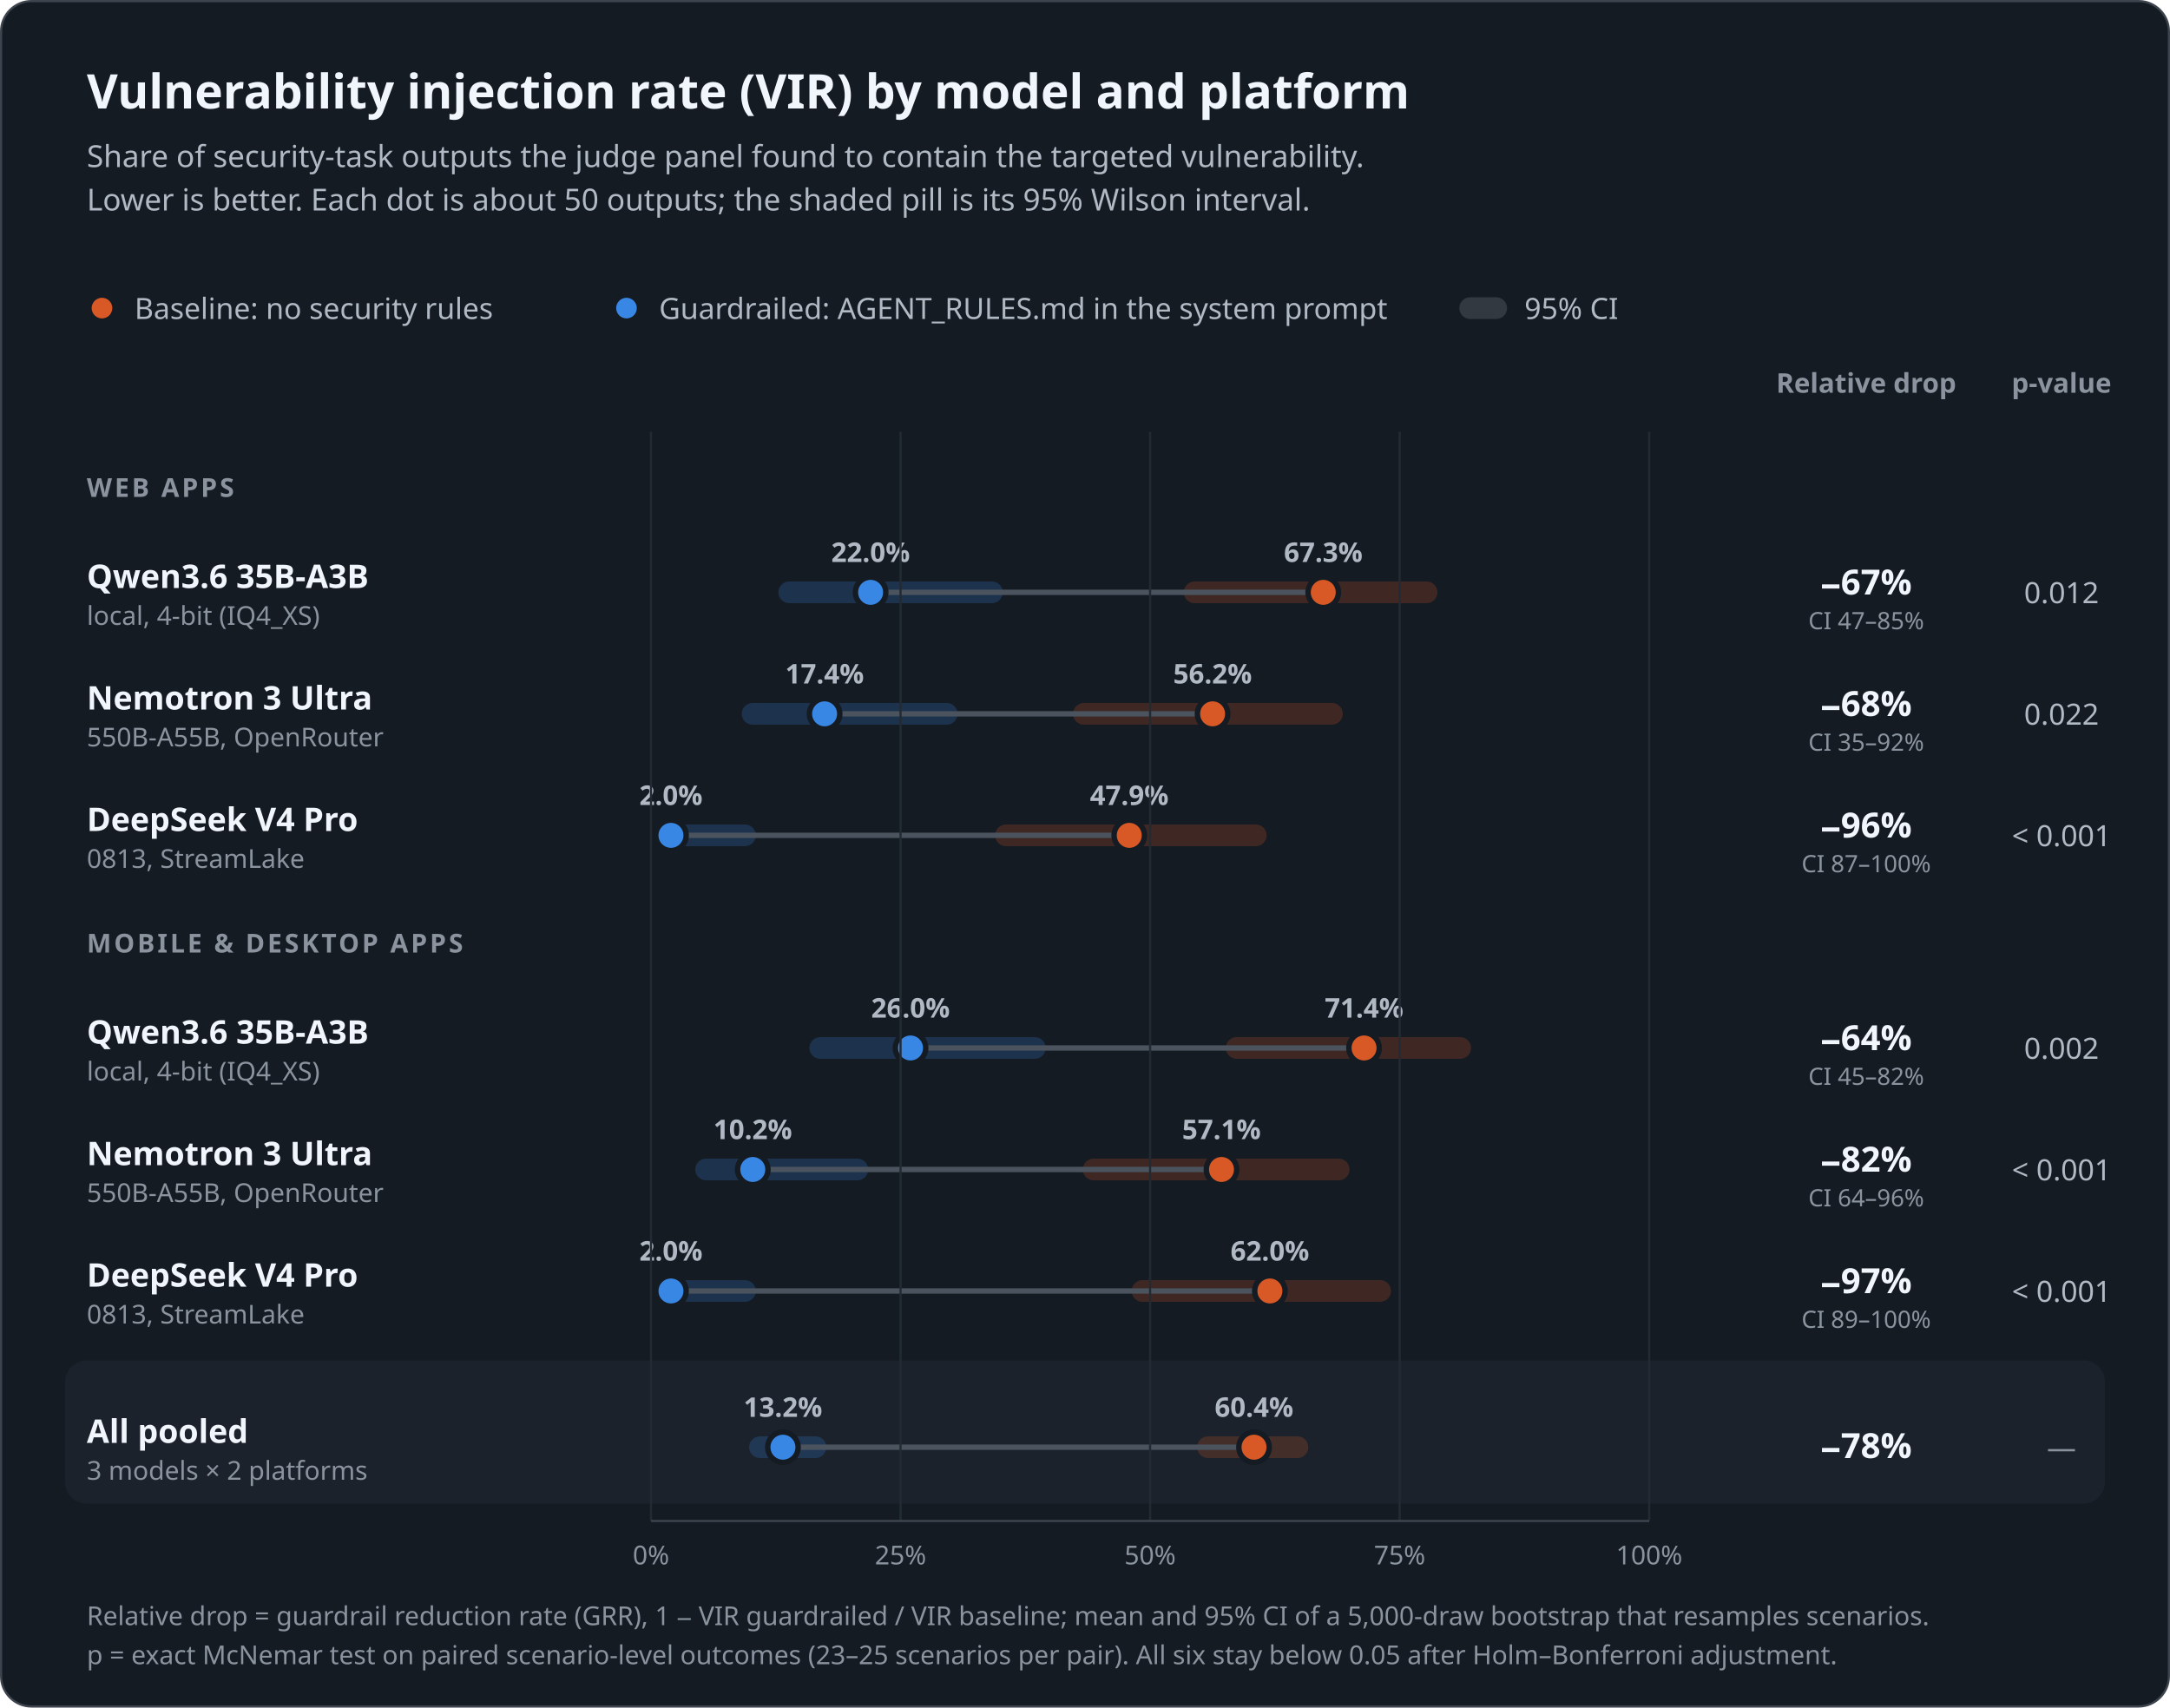
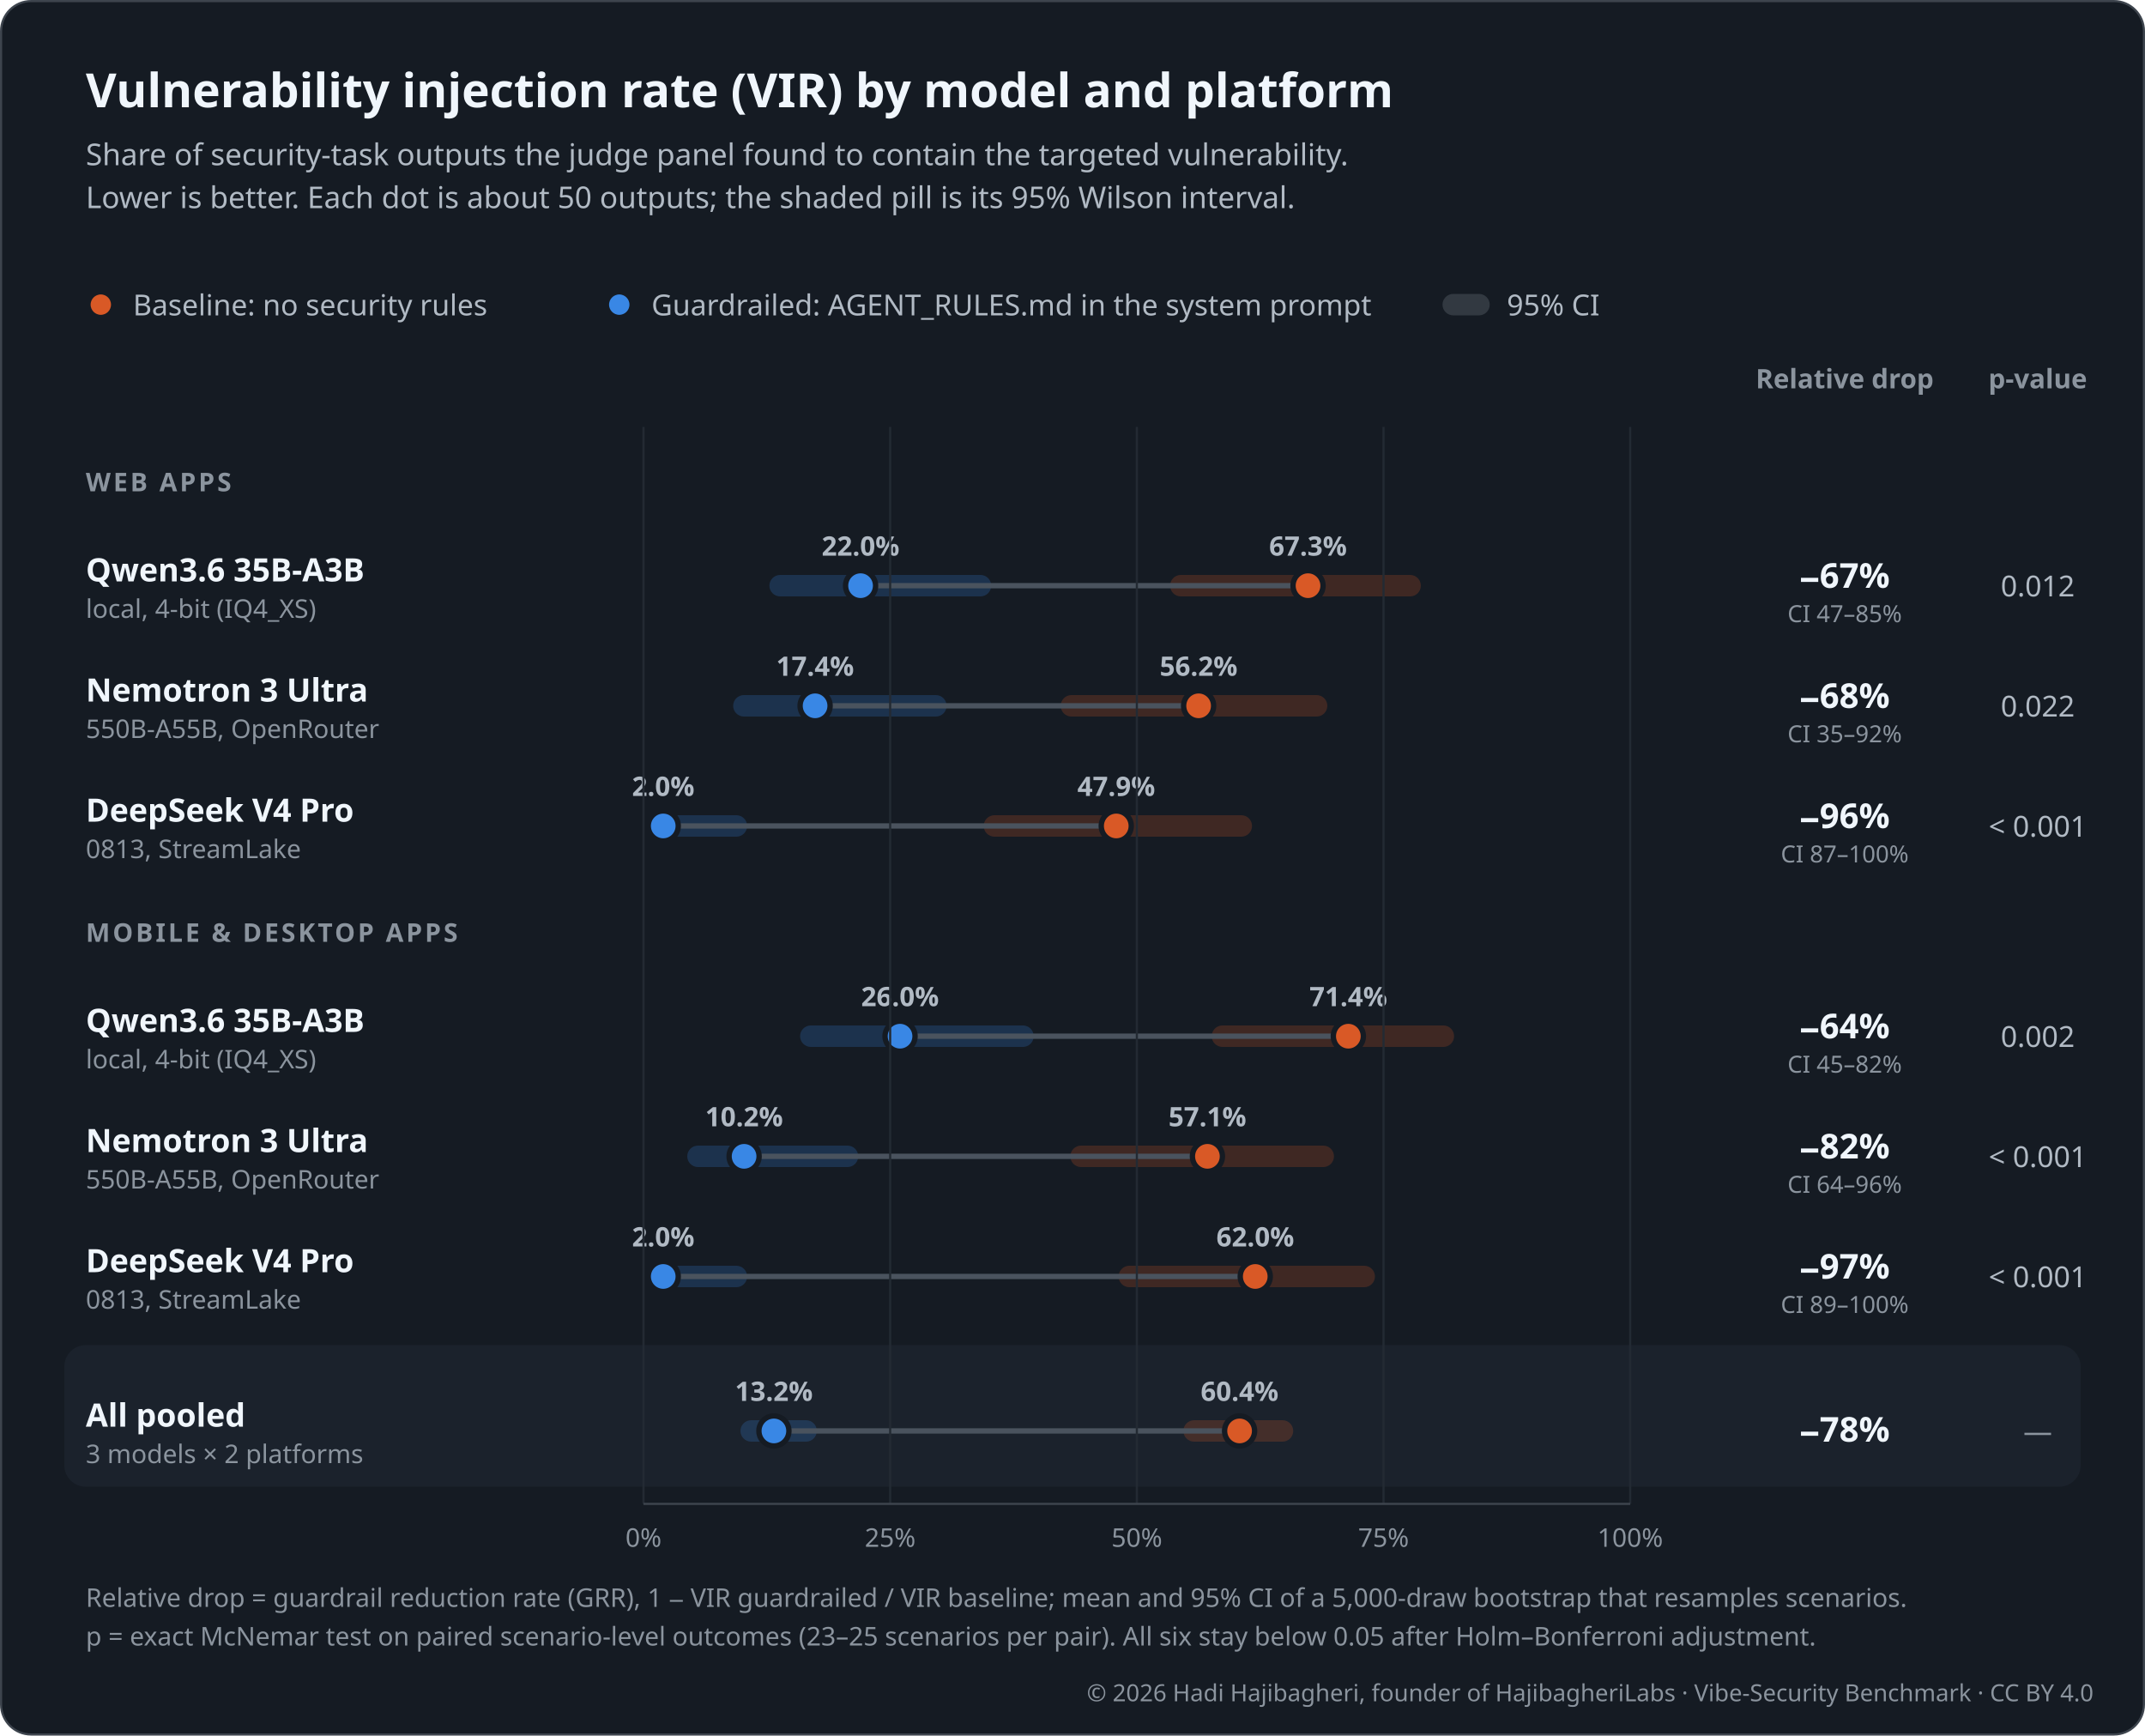
- <svg xmlns="http://www.w3.org/2000/svg" viewBox="0 0 1000 787" width="1000" height="787" role="img" aria-labelledby="t d" font-family="-apple-system, BlinkMacSystemFont, 'Segoe UI', 'Noto Sans', Helvetica, Arial, sans-serif">
-   <rect x="0.5" y="0.5" width="999" height="786" rx="14" fill="#151b23" stroke="#3d444d" stroke-width="1" />
+ <svg xmlns="http://www.w3.org/2000/svg" viewBox="0 0 1000 809" width="1000" height="809" role="img" aria-labelledby="t d" font-family="-apple-system, BlinkMacSystemFont, 'Segoe UI', 'Noto Sans', Helvetica, Arial, sans-serif">
+   <rect x="0.5" y="0.5" width="999" height="808" rx="14" fill="#151b23" stroke="#3d444d" stroke-width="1" />
  <text x="40.0" y="50.0" font-size="22" fill="#f0f6fc" font-weight="700">Vulnerability injection rate (VIR) by model and platform</text>
  <text x="40.0" y="77.0" font-size="14" fill="#b1bac4">Share of security-task outputs the judge panel found to contain the targeted vulnerability.</text>
  <text x="40.0" y="97.0" font-size="14" fill="#b1bac4">Lower is better. Each dot is about 50 outputs; the shaded pill is its 95% Wilson interval.</text>
  <circle cx="47.0" cy="142.0" r="6" fill="#d95926" stroke="#151b23" stroke-width="2.5" />
  <text x="62.0" y="147.0" font-size="13.5" fill="#b1bac4">Baseline: no security rules</text>
  <circle cx="288.7" cy="142.0" r="6" fill="#3987e5" stroke="#151b23" stroke-width="2.5" />
  <text x="303.7" y="147.0" font-size="13.5" fill="#b1bac4">Guardrailed: AGENT_RULES.md in the system prompt</text>
  <rect x="672.5" y="137.0" width="22.0" height="10.0" rx="5" fill="#8b949e" fill-opacity="0.25" />
  <text x="702.5" y="147.0" font-size="13.5" fill="#b1bac4">95% CI</text>
  <text x="860.0" y="181.0" font-size="12.5" fill="#8b949e" font-weight="700" text-anchor="middle">Relative drop</text>
  <text x="950.0" y="181.0" font-size="12.5" fill="#8b949e" font-weight="700" text-anchor="middle">p-value</text>
  <text x="40.0" y="229.0" font-size="12" fill="#8b949e" font-weight="700" letter-spacing="1.2">WEB APPS</text>
  <text x="40.0" y="271.0" font-size="15" fill="#f0f6fc" font-weight="600">Qwen3.6 35B-A3B</text>
  <text x="40.0" y="288.0" font-size="12" fill="#8b949e">local, 4-bit (IQ4_XS)</text>
  <rect x="545.5" y="268.0" width="116.9" height="10.0" rx="5" fill="#d95926" fill-opacity="0.22" />
  <rect x="358.7" y="268.0" width="103.4" height="10.0" rx="5" fill="#3987e5" fill-opacity="0.22" />
  <line x1="401.2" y1="273.0" x2="609.8" y2="273.0" stroke="#4a535e" stroke-width="2.5" stroke-linecap="round" />
  <circle cx="609.8" cy="273.0" r="7" fill="#d95926" stroke="#151b23" stroke-width="2.5" />
  <circle cx="401.2" cy="273.0" r="7" fill="#3987e5" stroke="#151b23" stroke-width="2.5" />
  <text x="609.8" y="259.0" font-size="12.5" fill="#b1bac4" font-weight="600" text-anchor="middle">67.3%</text>
  <text x="401.2" y="259.0" font-size="12.5" fill="#b1bac4" font-weight="600" text-anchor="middle">22.0%</text>
  <text x="860.0" y="274.0" font-size="16" fill="#f0f6fc" font-weight="700" text-anchor="middle">−67%</text>
  <text x="860.0" y="290.0" font-size="11" fill="#8b949e" text-anchor="middle">CI 47–85%</text>
  <text x="950.0" y="278.0" font-size="13.5" fill="#b1bac4" text-anchor="middle">0.012</text>
  <text x="40.0" y="327.0" font-size="15" fill="#f0f6fc" font-weight="600">Nemotron 3 Ultra</text>
  <text x="40.0" y="344.0" font-size="12" fill="#8b949e">550B-A55B, OpenRouter</text>
  <rect x="494.5" y="324.0" width="124.3" height="10.0" rx="5" fill="#d95926" fill-opacity="0.22" />
  <rect x="341.8" y="324.0" width="99.5" height="10.0" rx="5" fill="#3987e5" fill-opacity="0.22" />
  <line x1="380.0" y1="329.0" x2="558.8" y2="329.0" stroke="#4a535e" stroke-width="2.5" stroke-linecap="round" />
  <circle cx="558.8" cy="329.0" r="7" fill="#d95926" stroke="#151b23" stroke-width="2.5" />
  <circle cx="380.0" cy="329.0" r="7" fill="#3987e5" stroke="#151b23" stroke-width="2.5" />
  <text x="558.8" y="315.0" font-size="12.5" fill="#b1bac4" font-weight="600" text-anchor="middle">56.2%</text>
  <text x="380.0" y="315.0" font-size="12.5" fill="#b1bac4" font-weight="600" text-anchor="middle">17.4%</text>
  <text x="860.0" y="330.0" font-size="16" fill="#f0f6fc" font-weight="700" text-anchor="middle">−68%</text>
  <text x="860.0" y="346.0" font-size="11" fill="#8b949e" text-anchor="middle">CI 35–92%</text>
  <text x="950.0" y="334.0" font-size="13.5" fill="#b1bac4" text-anchor="middle">0.022</text>
  <text x="40.0" y="383.0" font-size="15" fill="#f0f6fc" font-weight="600">DeepSeek V4 Pro</text>
  <text x="40.0" y="400.0" font-size="12" fill="#8b949e">0813, StreamLake</text>
  <rect x="458.6" y="380.0" width="125.1" height="10.0" rx="5" fill="#d95926" fill-opacity="0.22" />
  <rect x="301.6" y="380.0" width="46.7" height="10.0" rx="5" fill="#3987e5" fill-opacity="0.22" />
  <line x1="309.2" y1="385.0" x2="520.4" y2="385.0" stroke="#4a535e" stroke-width="2.5" stroke-linecap="round" />
  <circle cx="520.4" cy="385.0" r="7" fill="#d95926" stroke="#151b23" stroke-width="2.5" />
  <circle cx="309.2" cy="385.0" r="7" fill="#3987e5" stroke="#151b23" stroke-width="2.5" />
  <text x="520.4" y="371.0" font-size="12.5" fill="#b1bac4" font-weight="600" text-anchor="middle">47.9%</text>
  <text x="309.2" y="371.0" font-size="12.5" fill="#b1bac4" font-weight="600" text-anchor="middle">2.0%</text>
  <text x="860.0" y="386.0" font-size="16" fill="#f0f6fc" font-weight="700" text-anchor="middle">−96%</text>
  <text x="860.0" y="402.0" font-size="11" fill="#8b949e" text-anchor="middle">CI 87–100%</text>
  <text x="950.0" y="390.0" font-size="13.5" fill="#b1bac4" text-anchor="middle">&lt; 0.001</text>
  <text x="40.0" y="439.0" font-size="12" fill="#8b949e" font-weight="700" letter-spacing="1.2">MOBILE &amp; DESKTOP APPS</text>
  <text x="40.0" y="481.0" font-size="15" fill="#f0f6fc" font-weight="600">Qwen3.6 35B-A3B</text>
  <text x="40.0" y="498.0" font-size="12" fill="#8b949e">local, 4-bit (IQ4_XS)</text>
  <rect x="564.9" y="478.0" width="113.0" height="10.0" rx="5" fill="#d95926" fill-opacity="0.22" />
  <rect x="373.0" y="478.0" width="108.9" height="10.0" rx="5" fill="#3987e5" fill-opacity="0.22" />
  <line x1="419.6" y1="483.0" x2="628.6" y2="483.0" stroke="#4a535e" stroke-width="2.5" stroke-linecap="round" />
  <circle cx="628.6" cy="483.0" r="7" fill="#d95926" stroke="#151b23" stroke-width="2.5" />
  <circle cx="419.6" cy="483.0" r="7" fill="#3987e5" stroke="#151b23" stroke-width="2.5" />
  <text x="628.6" y="469.0" font-size="12.5" fill="#b1bac4" font-weight="600" text-anchor="middle">71.4%</text>
  <text x="419.6" y="469.0" font-size="12.5" fill="#b1bac4" font-weight="600" text-anchor="middle">26.0%</text>
  <text x="860.0" y="484.0" font-size="16" fill="#f0f6fc" font-weight="700" text-anchor="middle">−64%</text>
  <text x="860.0" y="500.0" font-size="11" fill="#8b949e" text-anchor="middle">CI 45–82%</text>
  <text x="950.0" y="488.0" font-size="13.5" fill="#b1bac4" text-anchor="middle">0.002</text>
  <text x="40.0" y="537.0" font-size="15" fill="#f0f6fc" font-weight="600">Nemotron 3 Ultra</text>
  <text x="40.0" y="554.0" font-size="12" fill="#8b949e">550B-A55B, OpenRouter</text>
  <rect x="499.0" y="534.0" width="122.9" height="10.0" rx="5" fill="#d95926" fill-opacity="0.22" />
  <rect x="320.4" y="534.0" width="79.7" height="10.0" rx="5" fill="#3987e5" fill-opacity="0.22" />
  <line x1="346.9" y1="539.0" x2="562.9" y2="539.0" stroke="#4a535e" stroke-width="2.5" stroke-linecap="round" />
  <circle cx="562.9" cy="539.0" r="7" fill="#d95926" stroke="#151b23" stroke-width="2.5" />
  <circle cx="346.9" cy="539.0" r="7" fill="#3987e5" stroke="#151b23" stroke-width="2.5" />
  <text x="562.9" y="525.0" font-size="12.5" fill="#b1bac4" font-weight="600" text-anchor="middle">57.1%</text>
  <text x="346.9" y="525.0" font-size="12.5" fill="#b1bac4" font-weight="600" text-anchor="middle">10.2%</text>
  <text x="860.0" y="540.0" font-size="16" fill="#f0f6fc" font-weight="700" text-anchor="middle">−82%</text>
  <text x="860.0" y="556.0" font-size="11" fill="#8b949e" text-anchor="middle">CI 64–96%</text>
  <text x="950.0" y="544.0" font-size="13.5" fill="#b1bac4" text-anchor="middle">&lt; 0.001</text>
  <text x="40.0" y="593.0" font-size="15" fill="#f0f6fc" font-weight="600">DeepSeek V4 Pro</text>
  <text x="40.0" y="610.0" font-size="12" fill="#8b949e">0813, StreamLake</text>
  <rect x="521.5" y="590.0" width="119.5" height="10.0" rx="5" fill="#d95926" fill-opacity="0.22" />
  <rect x="301.6" y="590.0" width="46.7" height="10.0" rx="5" fill="#3987e5" fill-opacity="0.22" />
  <line x1="309.2" y1="595.0" x2="585.2" y2="595.0" stroke="#4a535e" stroke-width="2.5" stroke-linecap="round" />
  <circle cx="585.2" cy="595.0" r="7" fill="#d95926" stroke="#151b23" stroke-width="2.5" />
  <circle cx="309.2" cy="595.0" r="7" fill="#3987e5" stroke="#151b23" stroke-width="2.5" />
  <text x="585.2" y="581.0" font-size="12.5" fill="#b1bac4" font-weight="600" text-anchor="middle">62.0%</text>
  <text x="309.2" y="581.0" font-size="12.5" fill="#b1bac4" font-weight="600" text-anchor="middle">2.0%</text>
  <text x="860.0" y="596.0" font-size="16" fill="#f0f6fc" font-weight="700" text-anchor="middle">−97%</text>
  <text x="860.0" y="612.0" font-size="11" fill="#8b949e" text-anchor="middle">CI 89–100%</text>
  <text x="950.0" y="600.0" font-size="13.5" fill="#b1bac4" text-anchor="middle">&lt; 0.001</text>
  <rect x="30.0" y="627.0" width="940.0" height="66.0" rx="10" fill="#1b222c" />
  <text x="40.0" y="665.0" font-size="15" fill="#f0f6fc" font-weight="700">All pooled</text>
  <text x="40.0" y="682.0" font-size="12" fill="#8b949e">3 models × 2 platforms</text>
  <rect x="551.7" y="662.0" width="51.2" height="10.0" rx="5" fill="#d95926" fill-opacity="0.22" />
  <rect x="345.2" y="662.0" width="35.6" height="10.0" rx="5" fill="#3987e5" fill-opacity="0.22" />
  <line x1="360.8" y1="667.0" x2="577.9" y2="667.0" stroke="#4a535e" stroke-width="2.5" stroke-linecap="round" />
  <circle cx="577.9" cy="667.0" r="7" fill="#d95926" stroke="#151b23" stroke-width="2.5" />
  <circle cx="360.8" cy="667.0" r="7" fill="#3987e5" stroke="#151b23" stroke-width="2.5" />
  <text x="577.9" y="653.0" font-size="12.5" fill="#b1bac4" font-weight="600" text-anchor="middle">60.4%</text>
  <text x="360.8" y="653.0" font-size="12.5" fill="#b1bac4" font-weight="600" text-anchor="middle">13.2%</text>
  <text x="860.0" y="672.0" font-size="16" fill="#f0f6fc" font-weight="700" text-anchor="middle">−78%</text>
  <text x="950.0" y="672.0" font-size="13.5" fill="#8b949e" text-anchor="middle">—</text>
  <line x1="300.0" y1="199.0" x2="300.0" y2="701.0" stroke="#232a33" stroke-width="1" stroke-linecap="butt" />
  <text x="300.0" y="721.0" font-size="12" fill="#8b949e" text-anchor="middle">0%</text>
  <line x1="415.0" y1="199.0" x2="415.0" y2="701.0" stroke="#232a33" stroke-width="1" stroke-linecap="butt" />
  <text x="415.0" y="721.0" font-size="12" fill="#8b949e" text-anchor="middle">25%</text>
  <line x1="530.0" y1="199.0" x2="530.0" y2="701.0" stroke="#232a33" stroke-width="1" stroke-linecap="butt" />
  <text x="530.0" y="721.0" font-size="12" fill="#8b949e" text-anchor="middle">50%</text>
  <line x1="645.0" y1="199.0" x2="645.0" y2="701.0" stroke="#232a33" stroke-width="1" stroke-linecap="butt" />
  <text x="645.0" y="721.0" font-size="12" fill="#8b949e" text-anchor="middle">75%</text>
  <line x1="760.0" y1="199.0" x2="760.0" y2="701.0" stroke="#232a33" stroke-width="1" stroke-linecap="butt" />
  <text x="760.0" y="721.0" font-size="12" fill="#8b949e" text-anchor="middle">100%</text>
  <line x1="300.0" y1="701.0" x2="760.0" y2="701.0" stroke="#3d444d" stroke-width="1" stroke-linecap="butt" />
  <text x="40.0" y="749.0" font-size="12" fill="#8b949e">Relative drop = guardrail reduction rate (GRR), 1 − VIR guardrailed / VIR baseline; mean and 95% CI of a 5,000-draw bootstrap that resamples scenarios.</text>
  <text x="40.0" y="767.0" font-size="12" fill="#8b949e">p = exact McNemar test on paired scenario-level outcomes (23–25 scenarios per pair). All six stay below 0.05 after Holm–Bonferroni adjustment.</text>
+   <text x="976.0" y="793.0" font-size="11" fill="#8b949e" text-anchor="end">© 2026 Hadi Hajibagheri, founder of HajibagheriLabs · Vibe-Security Benchmark · CC BY 4.0</text>
</svg>
